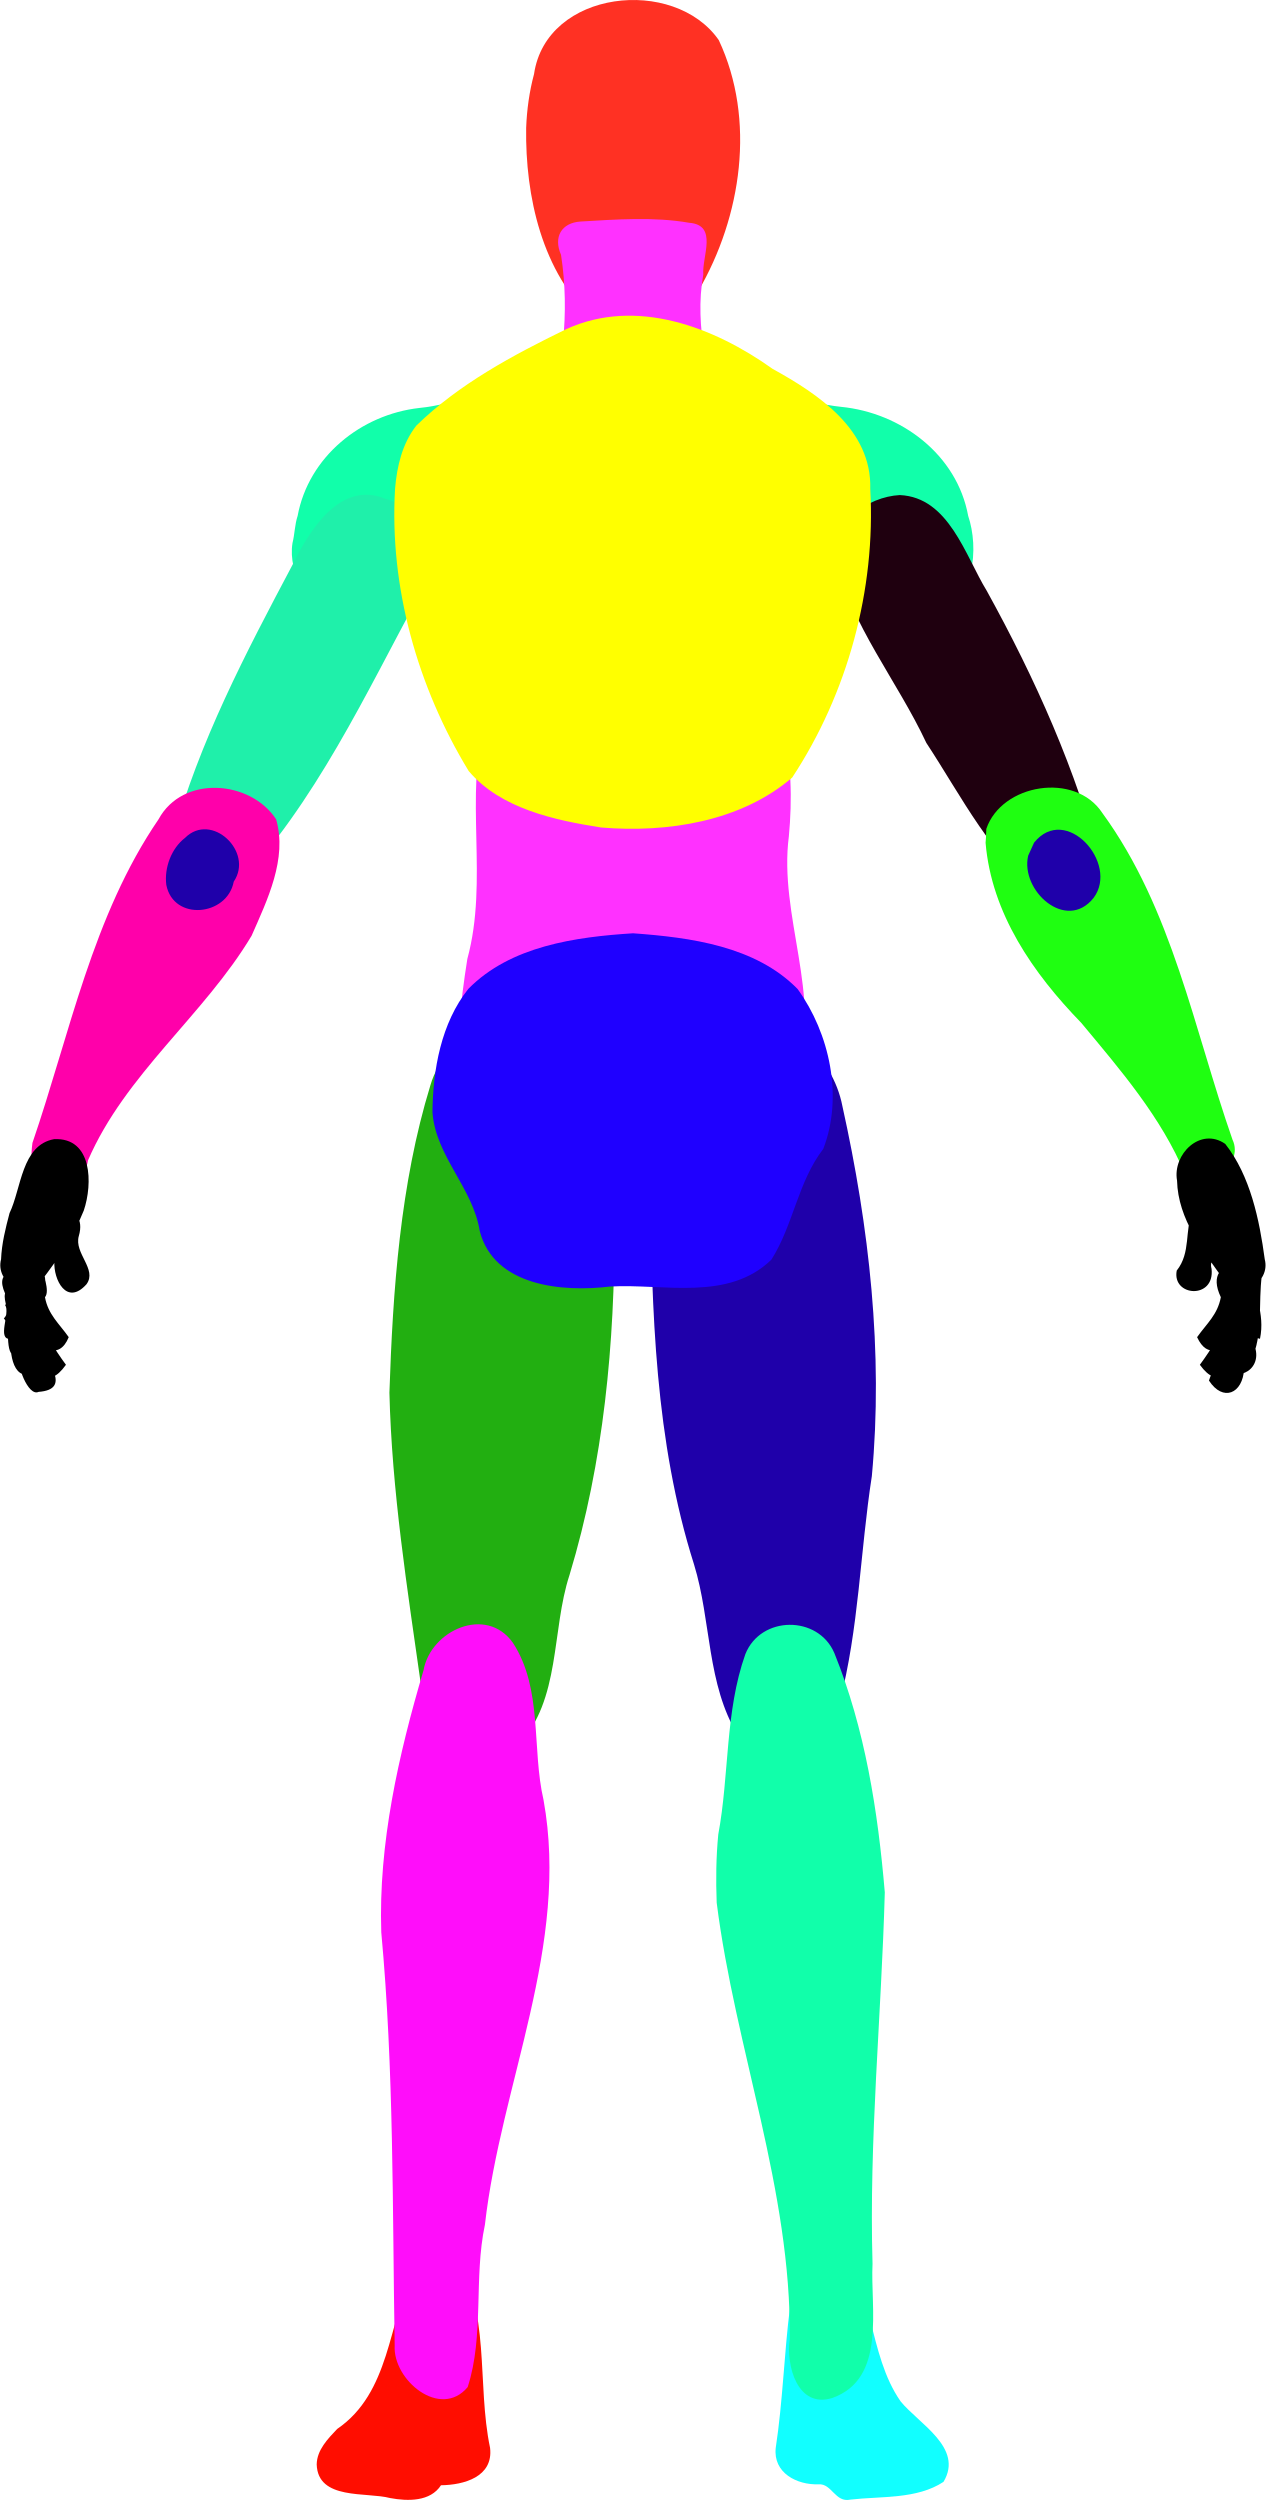
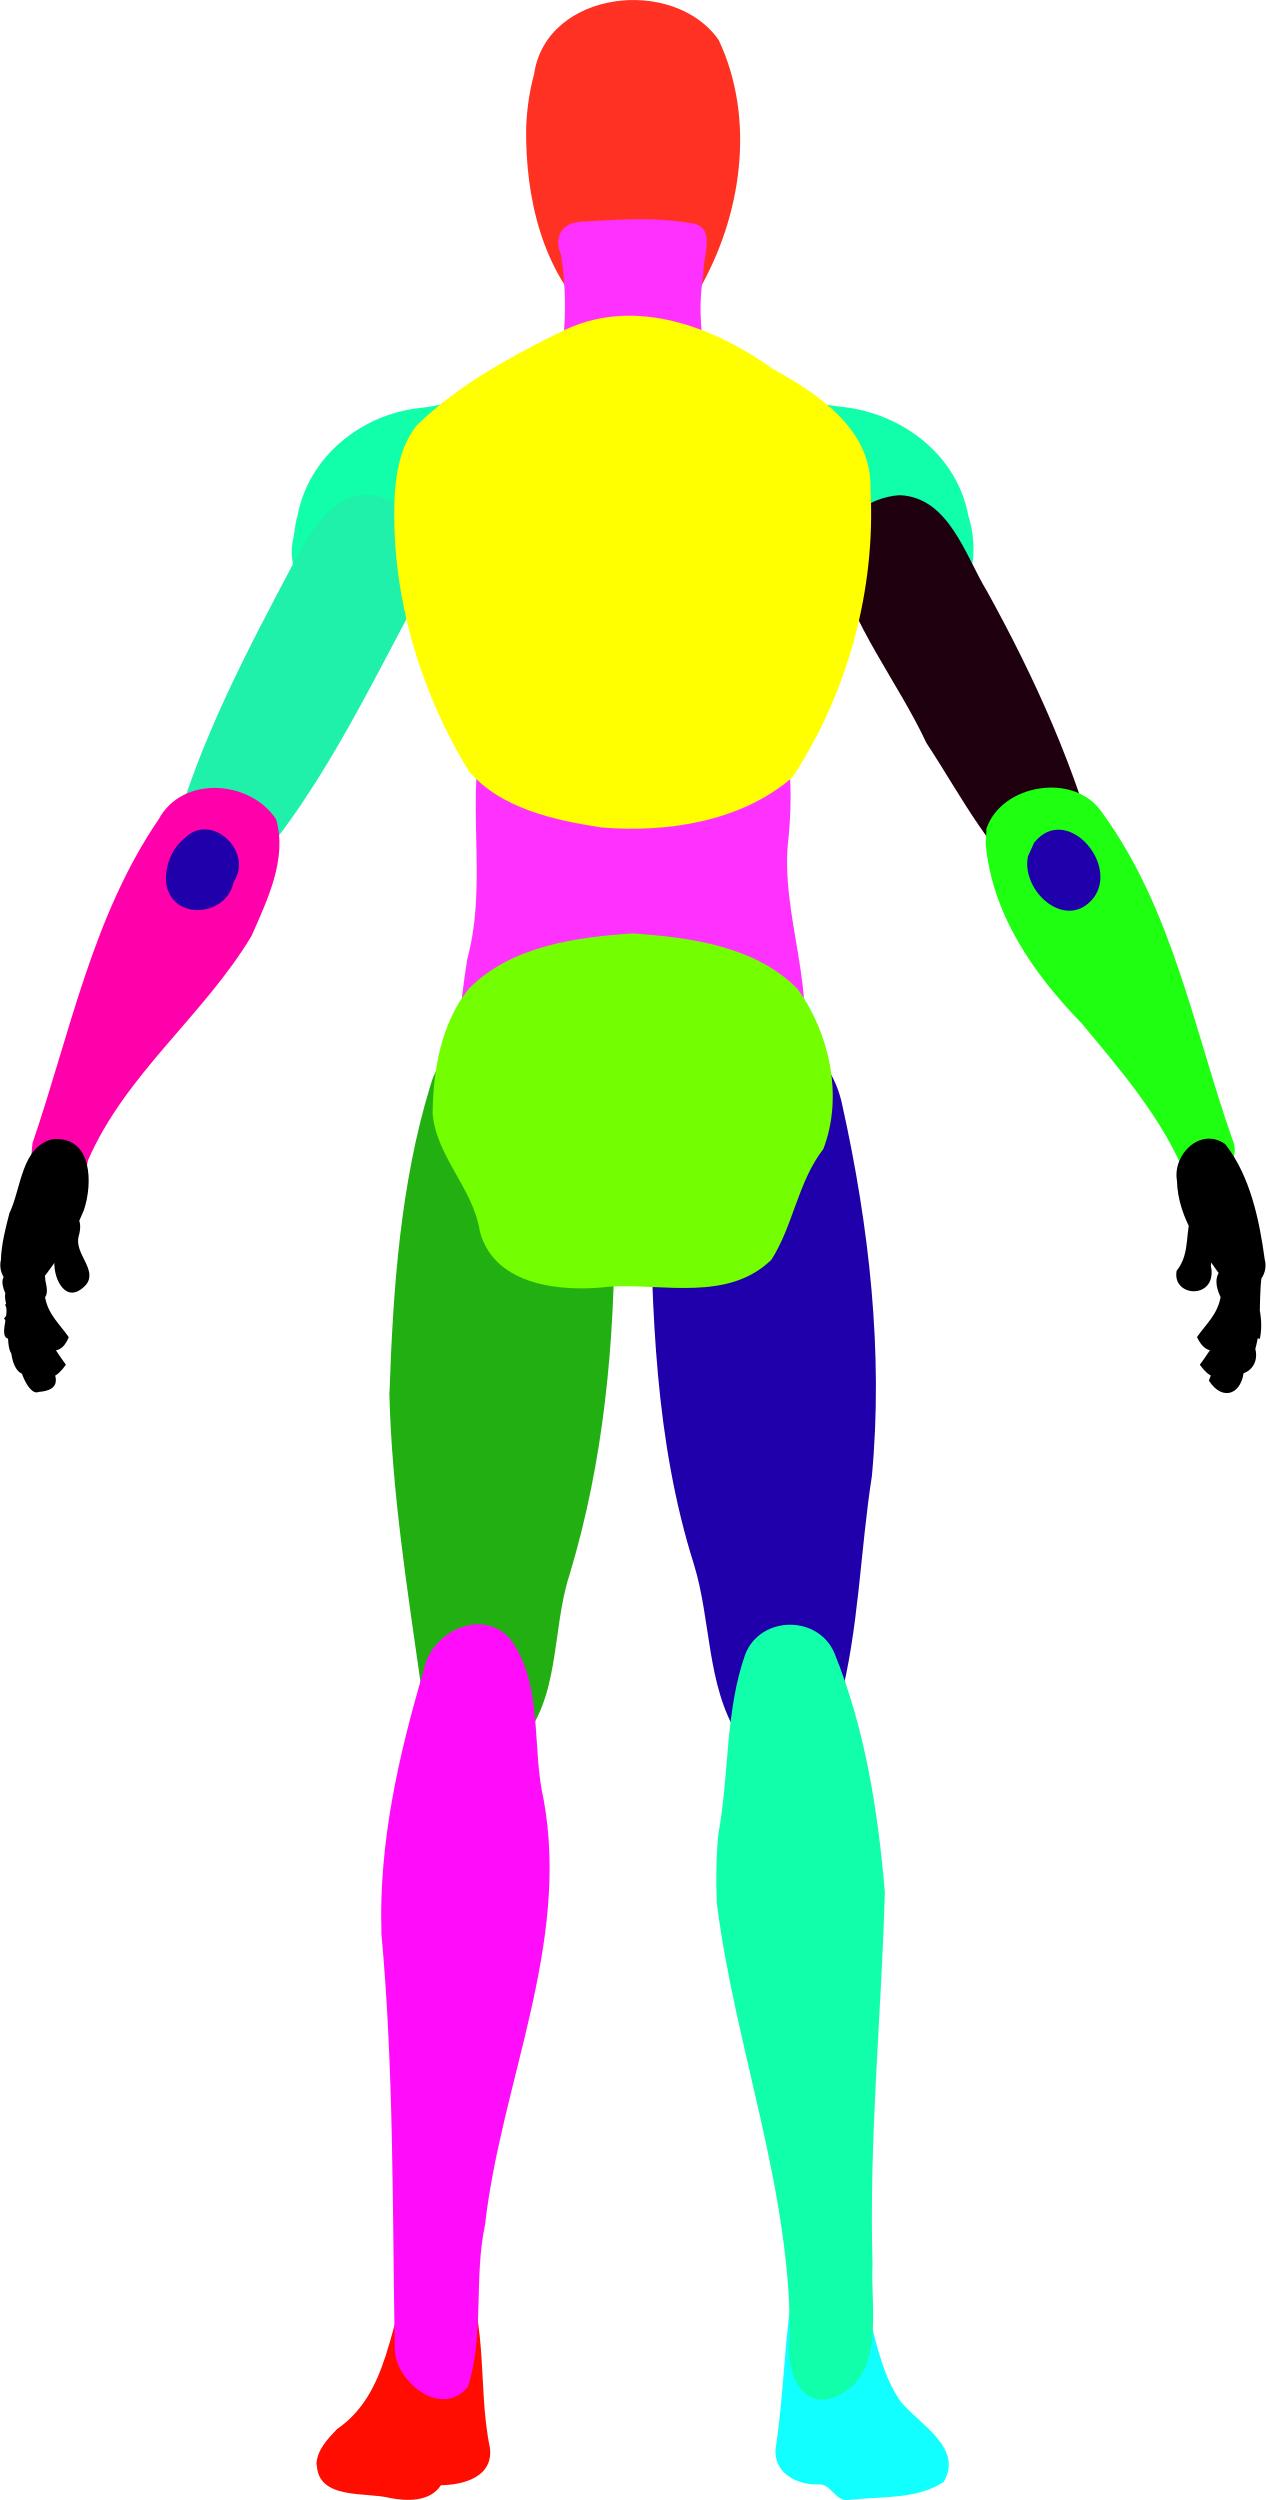
<svg xmlns="http://www.w3.org/2000/svg" width="800" height="1580" viewBox="0 0 800 1580.739" version="1.1" id="m_back">
-   <path fill-rule="evenodd" fill="#ff3123" stroke="#555555" stroke-width="0" opacity="1" d="m 332.499,80.881 c -0.623,43.209 9.979,91.426 42.9,121.517 22.568,13.24 54.07,5.432 65.998,-18.447 C 468.697,136.999 477.892,75.669 454.294,25.371 426.087,-15.23 345.253,-6.404 337.477,46.851 334.5,57.958 332.93,69.4 332.499,80.881 Z" id="head" />
-   <path fill-rule="evenodd" fill="#ff31ff" stroke="#555555" stroke-width="0" opacity="1" d="m 345.058,269.977 c 8.551,12.581 30.115,8.412 43.621,11.96 21.778,-0.004 46.024,0.858 65.573,-9.506 -5.223,-32.231 -15.834,-65.336 -9.748,-98.84 -0.895,-11.41 9.442,-31.27 -8.865,-32.718 -22.449,-3.94 -46.154,-2.127 -68.815,-0.798 -12.013,0.827 -17.246,9.783 -12.276,21.072 5.691,37.018 0.859,73.105 -9.489,108.831 z" id="neck" />
-   <path fill-rule="evenodd" fill="#11ffaa" stroke="#555555" stroke-width="0" opacity="1" d="m 184.746,343.388 c -3.003,19.052 10.21,44.718 32.539,36.877 34.204,-14.073 76.301,-20.256 97.203,-54.528 12.491,-18.667 31.244,-40.554 25.894,-64.557 -19.26,-20.733 -51.556,-5.394 -75.425,-3.226 -36.982,4.17 -70.057,30.93 -76.959,68.263 -1.842,5.53 -1.824,11.526 -3.252,17.172 z" id="leftShoulder" />
-   <path fill-rule="evenodd" fill="#1ff0aa" stroke="#555555" stroke-width="0" opacity="1" d="m 103.157,552.322 c -1.217,24.313 32.977,24.109 44.917,9.277 51.299,-53.825 82.854,-122.8 117.962,-187.49 13.962,-21.806 3.286,-52.303 -22.327,-58.631 -28.671,-12.066 -48.238,19.861 -58.862,41.507 -29.613,55.85 -59.151,112.047 -75.993,173.34 -2.198,7.231 -5.153,14.377 -5.696,21.996 z" id="leftUpperArm" />
-   <path fill-rule="evenodd" fill="#ff00aa" stroke="#555555" stroke-width="0" opacity="1" d="m 19.741,729.085 c 1.29,16.85 32.783,25.866 35.682,4.676 23.563,-54.617 73.417,-91.846 103.462,-142.084 9.923,-22.58 22.723,-48.747 15.519,-73.632 -16.239,-24.832 -59.089,-28.193 -74.337,-0.016 -41.8,61.161 -56.076,135.594 -79.744,204.649 -0.287,2.113 -0.463,4.273 -0.583,6.406 z" id="leftLowerArm" />
-   <path fill-rule="evenodd" fill="#1f00aa" stroke="#555555" stroke-width="0" opacity="1" d="m 104.962,559.488 c 4.533,23.191 38.543,19.799 42.644,-2.035 12.831,-18.901 -14.084,-44.379 -30.808,-27.659 -8.666,6.669 -13.186,18.918 -11.836,29.693 z" id="leftElbow" />
-   <path id="leftHand" d="m 28.411,777.887 c 3.039,4.738 0.752,18.093 5.791,19.596 -0.707,11.726 7.855,28.498 20.312,14.527 6.924,-9.483 -8.025,-19.533 -4.861,-30.528 6.471,-22.084 -24.03,-20.756 -21.242,-3.595 z m -17.145,25.309 c -0.085,6.813 5.35,16.686 2.307,21.665 3.883,2.475 2.241,18.679 8.52,15.197 2.261,12.91 15.065,20.578 21.173,5.423 -6.034,-8.592 -13.037,-14.279 -15.011,-25.264 3.344,-3.995 -1.387,-14.92 -2.593,-20.944 -4.799,1.306 -9.598,2.615 -14.397,3.922 z m -7.579,5.585 c 3.687,5.642 -0.975,20.736 5.874,22.801 -8.505,1.363 3.89,18.993 5.622,21.248 8.007,-3.459 11.417,-4.553 1.486,1.191 6.312,11.915 12.614,26.054 24.844,8.926 -7.664,-10.394 -14.316,-21.31 -17.69,-33.894 2.962,-2.416 0.593,-21.24 -3.969,-23.136 -5.389,0.955 -10.779,1.909 -16.168,2.865 z m -1.44,24.834 c 5.043,5.186 -0.977,26.992 9.981,23.293 -2.448,5.406 5.36,26.321 11.952,23.173 21.023,-1.594 5.667,-18.374 1.659,-28.667 -6.958,-15.72 -1.665,-29.766 -4.389,-46.269 -10.491,-1.869 -25.52,-3.358 -18.446,12.696 -1.296,5.091 3.67,11.565 -0.756,15.775 z m 0.818,-8.383 c 3.459,4.77 -5.574,22.203 3.461,21.321 -0.604,12.473 2.937,30.662 19.385,18.936 2.27,-14.406 -9.558,-30.606 -1.787,-44.959 11.679,-13.828 -2.933,-29.667 -14.953,-19.231 -2.948,7.724 -1.07,17.463 -6.105,23.933 z M 0.489,796.249 c -3.856,14.655 16.081,26.434 25.224,13.841 10.462,-13.541 20.646,-28.593 27.08,-44.696 5.667,-16.724 5.585,-46.314 -18.789,-45.106 -20.655,3.741 -20.638,31.212 -28.164,46.782 -2.521,9.557 -4.966,19.257 -5.351,29.179 z" style="stroke-width:139.526" />
-   <path fill-rule="evenodd" fill="#11ffaa" stroke="#11ffaa" stroke-width="0" opacity="1" d="m 458.182,268.196 c 5.095,33.821 28.253,64.465 54.963,84.793 24.464,10.995 49.894,21.624 75.798,28.428 28.019,0.962 29.758,-35.513 23.05,-55.2 -7.068,-38.768 -42.337,-65.25 -80.427,-68.98 -22.91,-2.222 -53.719,-16.056 -71.956,3.944 l -0.669,2.794 c 0,0 -0.752,4.221 -0.752,4.221 z" id="rightShoulder" />
-   <path fill-rule="evenodd" fill="#1f000f" stroke="#555555" stroke-width="0" opacity="1" d="m 527.857,352.882 c 10.17,42.5 39.316,77.616 57.685,116.856 22.355,33.995 41.544,73.021 74.727,97.785 14.157,10.9 41.724,1.873 36.071,-18.706 -15.814,-61.553 -41.936,-119.681 -72.584,-175.208 -13.643,-22.258 -23.947,-59.217 -55.013,-60.577 -20.281,1.052 -43.35,17.373 -40.887,39.85 z" id="rightUpperArm" />
-   <path fill-rule="evenodd" fill="#1fff11" stroke="#555555" stroke-width="0" opacity="1" d="m 622.99,532.881 c 3.774,44.804 30.124,82.58 60.531,113.908 24.794,29.808 50.65,59.709 65.673,95.806 12.275,11.251 37.715,-5.493 29.931,-21.967 -24.376,-69.732 -37.977,-145.861 -82.323,-206.594 -17.187,-26.224 -63.665,-18.445 -73.349,10.048 l -0.149,3.538 -0.089,2.14 v 7e-5 z" id="rightLowerArm" />
-   <path fill-rule="evenodd" fill="#1f00aa" stroke="#555555" stroke-width="0" opacity="1" d="m 649.925,541.032 c -5.148,22.054 24.051,48.523 41.375,26.692 16.318,-21.844 -17.608,-59.856 -37.643,-34.927 -1.248,2.745 -2.488,5.49 -3.732,8.235 z" id="rightElbow" />
-   <path id="rightHand" d="m 756.728,845.483 c 6.569,14.208 16.97,8.605 21.248,-4.079 l -0.076,-1.345 c 6.284,2.755 5.784,-13.115 8.932,-16.983 l -1.487,-0.684 c 18.359,-26.451 -27.403,-30.895 -13.603,-2.173 -2.058,11.069 -8.867,16.581 -15.013,25.263 z m 1.752,17.465 c 12.164,16.679 18.538,3.041 24.843,-8.926 -16.67,-11.697 4.501,5.401 4.137,-4.388 -0.95,-4.979 12.001,-16.903 3.063,-18.037 5.88,-6.865 11.962,-31.344 -8.167,-25.286 -8.494,-2.823 -8.384,20.693 -6.187,22.743 -3.399,12.809 -9.917,23.321 -17.689,33.894 z m 5.748,9.976 c 8.793,13.583 21.429,8.479 22.241,-7.48 8.523,-2.474 -4.857,-12.387 5.63,-7.817 6.39,-17.196 3.235,-33.041 5.579,-51.318 -19.623,-11.256 -23.474,7.597 -20.613,23.584 5.041,12.983 -8.934,30.663 -12.838,43.031 z m 8.313,-71.427 c 4.781,19.968 9.316,40.145 0.339,60.032 5.411,13.959 25.565,6.266 20.438,-9.891 3.483,-1.712 -3.51,-7.567 3.175,-5.105 3.378,-16.414 -4.062,-28.58 -5.324,-44.65 -1.617,-8.782 -13.358,0.933 -18.63,-0.385 z m -28.692,1.899 c -3.109,16.496 24.182,18.386 22.032,-1.087 -1.943,-7.195 4.789,-6.177 3.558,-14.868 6.569,-13.457 0.45,-24.05 -15.406,-22.426 -5.409,13.157 -1.048,26.859 -10.183,38.378 z m 0.206,-56.938 c 0.586,24.493 16.582,44.553 29.996,63.394 9.035,12.777 29.355,1.344 25.457,-13.603 -3.373,-25.106 -9.164,-52.886 -24.977,-72.956 -15.669,-10.951 -33.428,6.571 -30.479,23.164 z" style="stroke-width:139.526" />
-   <path fill-rule="evenodd" fill="#ff31ff" stroke="#555555" stroke-width="0" opacity="1" d="m 290.641,648.199 c -2.366,44.554 37.922,77.506 79.415,81.903 48.05,7.524 111.953,-0.686 133.729,-50.955 15.938,-49.499 -11.741,-99.908 -5.175,-150.395 4.284,-45.744 -1.243,-101.326 -44.731,-127.399 -51.069,-35.694 -131.749,-8.324 -147.327,52.956 -13.399,49.566 2.349,102.105 -11.241,152.002 -2.162,13.923 -4.232,27.774 -4.67,41.887 z" id="lowerBody" />
-   <path fill-rule="evenodd" fill="#ffff00" stroke="#555555" stroke-width="0" opacity="1" d="m 249.616,308.908 c -3.758,62.308 14.308,125.68 46.553,178.622 20.098,23.763 54.218,31.068 83.784,35.702 41.751,3.491 88.358,-3.733 120.777,-31.604 35.004,-53.174 52.923,-118.762 49.35,-182.531 0.98,-37.496 -32.724,-59.842 -61.802,-75.893 -36.983,-26.398 -86.192,-45.316 -130.391,-25.107 -33.627,16.418 -67.954,34.692 -94.874,61.062 -8.876,11.377 -12.198,25.645 -13.397,39.748 z" id="upperBody" />
-   <path fill-rule="evenodd" fill="#22af11" stroke="#555555" stroke-width="0" opacity="1" d="m 246.038,880.59 c 1.522,62.136 11.299,123.849 20.004,185.248 2.897,27.384 35.093,57.109 61.584,37.418 26.869,-28.507 20.753,-72.214 32.293,-107.424 21.701,-71.754 28.605,-146.602 28.463,-221.295 1.245,-40.061 -0.373,-88.473 -32.447,-117.091 -28.566,-23.291 -74.168,-5.628 -84.001,28.842 -19.084,62.28 -23.732,129.444 -25.896,194.301 z" id="leftUpperLeg" />
-   <path fill-rule="evenodd" fill="#ff0d00" stroke="#555555" stroke-width="0" opacity="1" d="m 200.061,1558.289 c 0.787,22.733 31.394,17.239 46.448,21.222 11.183,2.087 25.42,2.312 32.136,-8.097 14.327,-0.162 33.206,-5.204 31.043,-23.62 -8.594,-40.915 0.77,-86.902 -22.856,-123.601 -8.291,-15.958 -23.992,-0.908 -25.947,10.953 -15.328,33.666 -14.461,77.833 -47.868,100.671 -5.92,6.246 -12.831,13.275 -12.955,22.475 z" id="leftFoot" />
-   <path fill-rule="evenodd" fill="#ff0dfa" stroke="#555555" stroke-width="0" opacity="1" d="m 240.89,1221.766 c 8.049,86.872 7.018,174.18 8.47,261.235 -1.285,21.922 28.952,46.943 46.173,26.338 10.554,-32.675 3.726,-68.866 10.88,-102.586 10.19,-89.734 53.698,-176.952 37.076,-268.64 -7.569,-32.702 -0.383,-70.248 -19.378,-99.394 -16.838,-23.747 -51.964,-7.925 -56.528,17.459 -15.791,53.428 -28.547,109.545 -26.693,165.588 z" id="leftLowerLeg" />
-   <path fill-rule="evenodd" fill="#1f00aa" stroke="#555555" stroke-width="0" opacity="1" d="m 410.903,747.332 c 1.038,81.278 2.95,163.65 27.746,241.868 10.935,35.502 7.949,75.895 27.852,108.161 19.495,25.936 57.997,6.087 64.18,-20.854 12.227,-46.586 13.022,-95.616 20.395,-143.18 7.328,-78.23 -1.682,-157.576 -18.629,-233.977 -6.07,-31.549 -35.904,-60.537 -69.755,-50.861 -42.098,10.589 -48.208,62.883 -51.79,98.844 z" id="rightUpperLeg" />
-   <path fill-rule="evenodd" fill="#11ffff" stroke="#555555" stroke-width="0" opacity="1" d="m 490.307,1547.773 c -1.763,15.827 13.43,23.56 27.088,23.052 8.387,-0.646 10.505,11.792 20.12,9.67 19.459,-2.248 42.014,-0.117 58.862,-11.224 12.983,-21.56 -15.673,-36.758 -27.137,-50.926 -21.109,-30.343 -16.235,-73.095 -41.81,-100.603 -19.601,-2.084 -23.404,26.665 -28.067,40.729 -3.771,29.727 -4.551,59.679 -9.056,89.307 z" id="rightFoot" />
-   <path fill-rule="evenodd" fill="#11ffaa" stroke="#555555" stroke-width="0" opacity="1" d="m 452.972,1203.049 c 11.706,92.65 47.209,181.593 46.216,276 -2.482,16.601 4.854,44.081 26.927,37.171 34.385,-12.302 23.928,-56.712 25.398,-84.777 -2.299,-78.451 5.616,-156.623 7.753,-234.899 -4.319,-51.261 -12.487,-103.456 -31.882,-151.281 -10.253,-24.087 -46.518,-23.844 -56.28,0.627 -12.896,36.286 -10.114,76.309 -17.131,114.023 -1.395,14.385 -1.55,28.702 -1.001,43.137 z" id="rightLowerLeg" />
-   <path fill-rule="evenodd" fill="#1f00ff" stroke="#555555" stroke-width="0" opacity="1" d="m 273.26,703.407 c 2.098,27.863 25.569,47.586 29.909,75.056 9.074,34.989 52.567,38.679 82.468,34.994 33.751,-1.903 74.644,9.583 101.935,-17.003 13.894,-21.87 16.683,-49.079 32.789,-70.014 12.739,-32.867 4.108,-72.957 -16.228,-101.092 -26.599,-27.168 -67.819,-32.608 -104.047,-35.234 -36.306,2.318 -77.484,8.001 -104.138,35.141 -17.216,21.564 -22.493,51.227 -22.687,78.152 z" id="abdomen" />
+   <path fill-rule="evenodd" fill="#ff3123" stroke="#555555" stroke-width="0" opacity="1" d="M 332.5 80.9 c -0.6 43.2 10 91.4 42.9 121.5 c 22.6 13.2 54.1 5.4 66 -18.4 C 468.7 137 477.9 75.7 454.3 25.4 C 426.1 -15.2 345.3 -6.4 337.5 46.9 C 334.5 58 332.9 69.4 332.5 80.9 Z" id="MACRO_BP_FACE" />
+   <path fill-rule="evenodd" fill="#ff31ff" stroke="#555555" stroke-width="0" opacity="1" d="M 345.1 270 c 8.6 12.6 30.1 8.4 43.6 12 c 21.8 0 46 0.9 65.6 -9.5 c -5.2 -32.2 -15.8 -65.3 -9.7 -98.8 c -0.9 -11.4 9.4 -31.3 -8.9 -32.7 c -22.4 -3.9 -46.2 -2.1 -68.8 -0.8 c -12 0.8 -17.2 9.8 -12.3 21.1 c 5.7 37 0.9 73.1 -9.5 108.8 z" id="MACRO_BP_NECK" />
+   <path fill-rule="evenodd" fill="#11ffaa" stroke="#555555" stroke-width="0" opacity="1" d="M 184.7 343.4 c -3 19.1 10.2 44.7 32.5 36.9 c 34.2 -14.1 76.3 -20.3 97.2 -54.5 c 12.5 -18.7 31.2 -40.6 25.9 -64.6 c -19.3 -20.7 -51.6 -5.4 -75.4 -3.2 c -37 4.2 -70.1 30.9 -77 68.3 c -1.8 5.5 -1.8 11.5 -3.3 17.2 z" id="leftShoulder" />
+   <path fill-rule="evenodd" fill="#1ff0aa" stroke="#555555" stroke-width="0" opacity="1" d="M 103.2 552.3 c -1.2 24.3 33 24.1 44.9 9.3 c 51.3 -53.8 82.9 -122.8 118 -187.5 c 14 -21.8 3.3 -52.3 -22.3 -58.6 c -28.7 -12.1 -48.2 19.9 -58.9 41.5 c -29.6 55.9 -59.2 112 -76 173.3 c -2.2 7.2 -5.2 14.4 -5.7 22 z" id="MACRO_BP_UPPER_ARM" />
+   <path fill-rule="evenodd" fill="#ff00aa" stroke="#555555" stroke-width="0" opacity="1" d="M 19.7 729.1 c 1.3 16.8 32.8 25.9 35.7 4.7 c 23.6 -54.6 73.4 -91.8 103.5 -142.1 c 9.9 -22.6 22.7 -48.7 15.5 -73.6 c -16.2 -24.8 -59.1 -28.2 -74.3 0 c -41.8 61.2 -56.1 135.6 -79.7 204.6 c -0.3 2.1 -0.5 4.3 -0.6 6.4 z" id="MACRO_BP_UPPER_ARM" />
+   <path fill-rule="evenodd" fill="#1f00aa" stroke="#555555" stroke-width="0" opacity="1" d="M 105 559.5 c 4.5 23.2 38.5 19.8 42.6 -2 c 12.8 -18.9 -14.1 -44.4 -30.8 -27.7 c -8.7 6.7 -13.2 18.9 -11.8 29.7 z" id="leftElbow" />
+   <path id="leftHand" d="M 28.4 777.9 c 3 4.7 0.8 18.1 5.8 19.6 c -0.7 11.7 7.9 28.5 20.3 14.5 c 6.9 -9.5 -8 -19.5 -4.9 -30.5 c 6.5 -22.1 -24 -20.8 -21.2 -3.6 z m -17.1 25.3 c -0.1 6.8 5.3 16.7 2.3 21.7 c 3.9 2.5 2.2 18.7 8.5 15.2 c 2.3 12.9 15.1 20.6 21.2 5.4 c -6 -8.6 -13 -14.3 -15 -25.3 c 3.3 -4 -1.4 -14.9 -2.6 -20.9 c -4.8 1.3 -9.6 2.6 -14.4 3.9 z m -7.6 5.6 c 3.7 5.6 -1 20.7 5.9 22.8 c -8.5 1.4 3.9 19 5.6 21.2 c 8 -3.5 11.4 -4.6 1.5 1.2 c 6.3 11.9 12.6 26.1 24.8 8.9 c -7.7 -10.4 -14.3 -21.3 -17.7 -33.9 c 3 -2.4 0.6 -21.2 -4 -23.1 c -5.4 1 -10.8 1.9 -16.2 2.9 z m -1.4 24.8 c 5 5.2 -1 27 10 23.3 c -2.4 5.4 5.4 26.3 12 23.2 c 21 -1.6 5.7 -18.4 1.7 -28.7 c -7 -15.7 -1.7 -29.8 -4.4 -46.3 c -10.5 -1.9 -25.5 -3.4 -18.4 12.7 c -1.3 5.1 3.7 11.6 -0.8 15.8 z m 0.8 -8.4 c 3.5 4.8 -5.6 22.2 3.5 21.3 c -0.6 12.5 2.9 30.7 19.4 18.9 c 2.3 -14.4 -9.6 -30.6 -1.8 -45 c 11.7 -13.8 -2.9 -29.7 -15 -19.2 c -2.9 7.7 -1.1 17.5 -6.1 23.9 z M 0.5 796.2 c -3.9 14.7 16.1 26.4 25.2 13.8 c 10.5 -13.5 20.6 -28.6 27.1 -44.7 c 5.7 -16.7 5.6 -46.3 -18.8 -45.1 c -20.7 3.7 -20.6 31.2 -28.2 46.8 c -2.5 9.6 -5 19.3 -5.4 29.2 z" style="stroke-width: 139.5" />
+   <path fill-rule="evenodd" fill="#11ffaa" stroke="#11ffaa" stroke-width="0" opacity="1" d="M 458.2 268.2 c 5.1 33.8 28.3 64.5 55 84.8 c 24.5 11 49.9 21.6 75.8 28.4 c 28 1 29.8 -35.5 23.1 -55.2 c -7.1 -38.8 -42.3 -65.2 -80.4 -69 c -22.9 -2.2 -53.7 -16.1 -72 3.9 l -0.7 2.8 c 0 0 -0.8 4.2 -0.8 4.2 z" id="rightShoulder" />
+   <path fill-rule="evenodd" fill="#1f000f" stroke="#555555" stroke-width="0" opacity="1" d="M 527.9 352.9 c 10.2 42.5 39.3 77.6 57.7 116.9 c 22.4 34 41.5 73 74.7 97.8 c 14.2 10.9 41.7 1.9 36.1 -18.7 c -15.8 -61.6 -41.9 -119.7 -72.6 -175.2 c -13.6 -22.3 -23.9 -59.2 -55 -60.6 c -20.3 1.1 -43.3 17.4 -40.9 39.9 z" id="rightUpperArm" />
+   <path fill-rule="evenodd" fill="#1fff11" stroke="#555555" stroke-width="0" opacity="1" d="M 623 532.9 c 3.8 44.8 30.1 82.6 60.5 113.9 c 24.8 29.8 50.7 59.7 65.7 95.8 c 12.3 11.3 37.7 -5.5 29.9 -22 c -24.4 -69.7 -38 -145.9 -82.3 -206.6 c -17.2 -26.2 -63.7 -18.4 -73.3 10 l -0.1 3.5 l -0.1 2.1 v 0 z" id="MACRO_BP_FOREARM" />
+   <path fill-rule="evenodd" fill="#1f00aa" stroke="#555555" stroke-width="0" opacity="1" d="M 649.9 541 c -5.1 22.1 24.1 48.5 41.4 26.7 c 16.3 -21.8 -17.6 -59.9 -37.6 -34.9 c -1.2 2.7 -2.5 5.5 -3.7 8.2 z" id="rightElbow" />
+   <path id="rightHand" d="M 756.7 845.5 c 6.6 14.2 17 8.6 21.2 -4.1 l -0.1 -1.3 c 6.3 2.8 5.8 -13.1 8.9 -17 l -1.5 -0.7 c 18.4 -26.5 -27.4 -30.9 -13.6 -2.2 c -2.1 11.1 -8.9 16.6 -15 25.3 z m 1.8 17.5 c 12.2 16.7 18.5 3 24.8 -8.9 c -16.7 -11.7 4.5 5.4 4.1 -4.4 c -0.9 -5 12 -16.9 3.1 -18 c 5.9 -6.9 12 -31.3 -8.2 -25.3 c -8.5 -2.8 -8.4 20.7 -6.2 22.7 c -3.4 12.8 -9.9 23.3 -17.7 33.9 z m 5.7 10 c 8.8 13.6 21.4 8.5 22.2 -7.5 c 8.5 -2.5 -4.9 -12.4 5.6 -7.8 c 6.4 -17.2 3.2 -33 5.6 -51.3 c -19.6 -11.3 -23.5 7.6 -20.6 23.6 c 5 13 -8.9 30.7 -12.8 43 z m 8.3 -71.4 c 4.8 20 9.3 40.1 0.3 60 c 5.4 14 25.6 6.3 20.4 -9.9 c 3.5 -1.7 -3.5 -7.6 3.2 -5.1 c 3.4 -16.4 -4.1 -28.6 -5.3 -44.7 c -1.6 -8.8 -13.4 0.9 -18.6 -0.4 z m -28.7 1.9 c -3.1 16.5 24.2 18.4 22 -1.1 c -1.9 -7.2 4.8 -6.2 3.6 -14.9 c 6.6 -13.5 0.5 -24.1 -15.4 -22.4 c -5.4 13.2 -1 26.9 -10.2 38.4 z m 0.2 -56.9 c 0.6 24.5 16.6 44.6 30 63.4 c 9 12.8 29.4 1.3 25.5 -13.6 c -3.4 -25.1 -9.2 -52.9 -25 -73 c -15.7 -11 -33.4 6.6 -30.5 23.2 z" style="stroke-width: 139.5" />
+   <path fill-rule="evenodd" fill="#ff31ff" stroke="#555555" stroke-width="0" opacity="1" d="M 290.6 648.2 c -2.4 44.6 37.9 77.5 79.4 81.9 c 48 7.5 112 -0.7 133.7 -51 c 15.9 -49.5 -11.7 -99.9 -5.2 -150.4 c 4.3 -45.7 -1.2 -101.3 -44.7 -127.4 c -51.1 -35.7 -131.7 -8.3 -147.3 53 c -13.4 49.6 2.3 102.1 -11.2 152 c -2.2 13.9 -4.2 27.8 -4.7 41.9 z" id="MACRO_BP_ABDOMEN" />
+   <path fill-rule="evenodd" fill="#ffff00" stroke="#555555" stroke-width="0" opacity="1" d="M 249.6 308.9 c -3.8 62.3 14.3 125.7 46.6 178.6 c 20.1 23.8 54.2 31.1 83.8 35.7 c 41.8 3.5 88.4 -3.7 120.8 -31.6 c 35 -53.2 52.9 -118.8 49.4 -182.5 c 1 -37.5 -32.7 -59.8 -61.8 -75.9 c -37 -26.4 -86.2 -45.3 -130.4 -25.1 c -33.6 16.4 -68 34.7 -94.9 61.1 c -8.9 11.4 -12.2 25.6 -13.4 39.7 z" id="MACRO_BP_CHEST" />
+   <path fill-rule="evenodd" fill="#22af11" stroke="#555555" stroke-width="0" opacity="1" d="M 246 880.6 c 1.5 62.1 11.3 123.8 20 185.2 c 2.9 27.4 35.1 57.1 61.6 37.4 c 26.9 -28.5 20.8 -72.2 32.3 -107.4 c 21.7 -71.8 28.6 -146.6 28.5 -221.3 c 1.2 -40.1 -0.4 -88.5 -32.4 -117.1 c -28.6 -23.3 -74.2 -5.6 -84 28.8 c -19.1 62.3 -23.7 129.4 -25.9 194.3 z" id="MACRO_BP_UPPER_LEG" />
+   <path fill-rule="evenodd" fill="#ff0d00" stroke="#555555" stroke-width="0" opacity="1" d="M 200.1 1558.3 c 0.8 22.7 31.4 17.2 46.4 21.2 c 11.2 2.1 25.4 2.3 32.1 -8.1 c 14.3 -0.2 33.2 -5.2 31 -23.6 c -8.6 -40.9 0.8 -86.9 -22.9 -123.6 c -8.3 -16 -24 -0.9 -25.9 11 c -15.3 33.7 -14.5 77.8 -47.9 100.7 c -5.9 6.2 -12.8 13.3 -13 22.5 z" id="leftFoot" />
+   <path fill-rule="evenodd" fill="#ff0dfa" stroke="#555555" stroke-width="0" opacity="1" d="M 240.9 1221.8 c 8 86.9 7 174.2 8.5 261.2 c -1.3 21.9 29 46.9 46.2 26.3 c 10.6 -32.7 3.7 -68.9 10.9 -102.6 c 10.2 -89.7 53.7 -177 37.1 -268.6 c -7.6 -32.7 -0.4 -70.2 -19.4 -99.4 c -16.8 -23.7 -52 -7.9 -56.5 17.5 c -15.8 53.4 -28.5 109.5 -26.7 165.6 z" id="MACRO_BP_LOWER_LEG" />
+   <path fill-rule="evenodd" fill="#1f00aa" stroke="#555555" stroke-width="0" opacity="1" d="M 410.9 747.3 c 1 81.3 3 163.7 27.7 241.9 c 10.9 35.5 7.9 75.9 27.9 108.2 c 19.5 25.9 58 6.1 64.2 -20.9 c 12.2 -46.6 13 -95.6 20.4 -143.2 c 7.3 -78.2 -1.7 -157.6 -18.6 -234 c -6.1 -31.5 -35.9 -60.5 -69.8 -50.9 c -42.1 10.6 -48.2 62.9 -51.8 98.8 z" id="MACRO_BP_UPPER_LEG" />
+   <path fill-rule="evenodd" fill="#11ffff" stroke="#555555" stroke-width="0" opacity="1" d="M 490.3 1547.8 c -1.8 15.8 13.4 23.6 27.1 23.1 c 8.4 -0.6 10.5 11.8 20.1 9.7 c 19.5 -2.2 42 -0.1 58.9 -11.2 c 13 -21.6 -15.7 -36.8 -27.1 -50.9 c -21.1 -30.3 -16.2 -73.1 -41.8 -100.6 c -19.6 -2.1 -23.4 26.7 -28.1 40.7 c -3.8 29.7 -4.6 59.7 -9.1 89.3 z" id="rightFoot" />
+   <path fill-rule="evenodd" fill="#11ffaa" stroke="#555555" stroke-width="0" opacity="1" d="M 453 1203 c 11.7 92.6 47.2 181.6 46.2 276 c -2.5 16.6 4.9 44.1 26.9 37.2 c 34.4 -12.3 23.9 -56.7 25.4 -84.8 c -2.3 -78.5 5.6 -156.6 7.8 -234.9 c -4.3 -51.3 -12.5 -103.5 -31.9 -151.3 c -10.3 -24.1 -46.5 -23.8 -56.3 0.6 c -12.9 36.3 -10.1 76.3 -17.1 114 c -1.4 14.4 -1.5 28.7 -1 43.1 z" id="MACRO_BP_LOWER_LEG" />
+   <path fill-rule="evenodd" fill="#73ff00" stroke="#555555" stroke-width="0" opacity="1" d="M 273.3 703.4 c 2.1 27.9 25.6 47.6 29.9 75.1 c 9.1 35 52.6 38.7 82.5 35 c 33.8 -1.9 74.6 9.6 101.9 -17 c 13.9 -21.9 16.7 -49.1 32.8 -70 c 12.7 -32.9 4.1 -73 -16.2 -101.1 c -26.6 -27.2 -67.8 -32.6 -104 -35.2 c -36.3 2.3 -77.5 8 -104.1 35.1 c -17.2 21.6 -22.5 51.2 -22.7 78.2 z" id="MACRO_BP_HIP" />
</svg>
